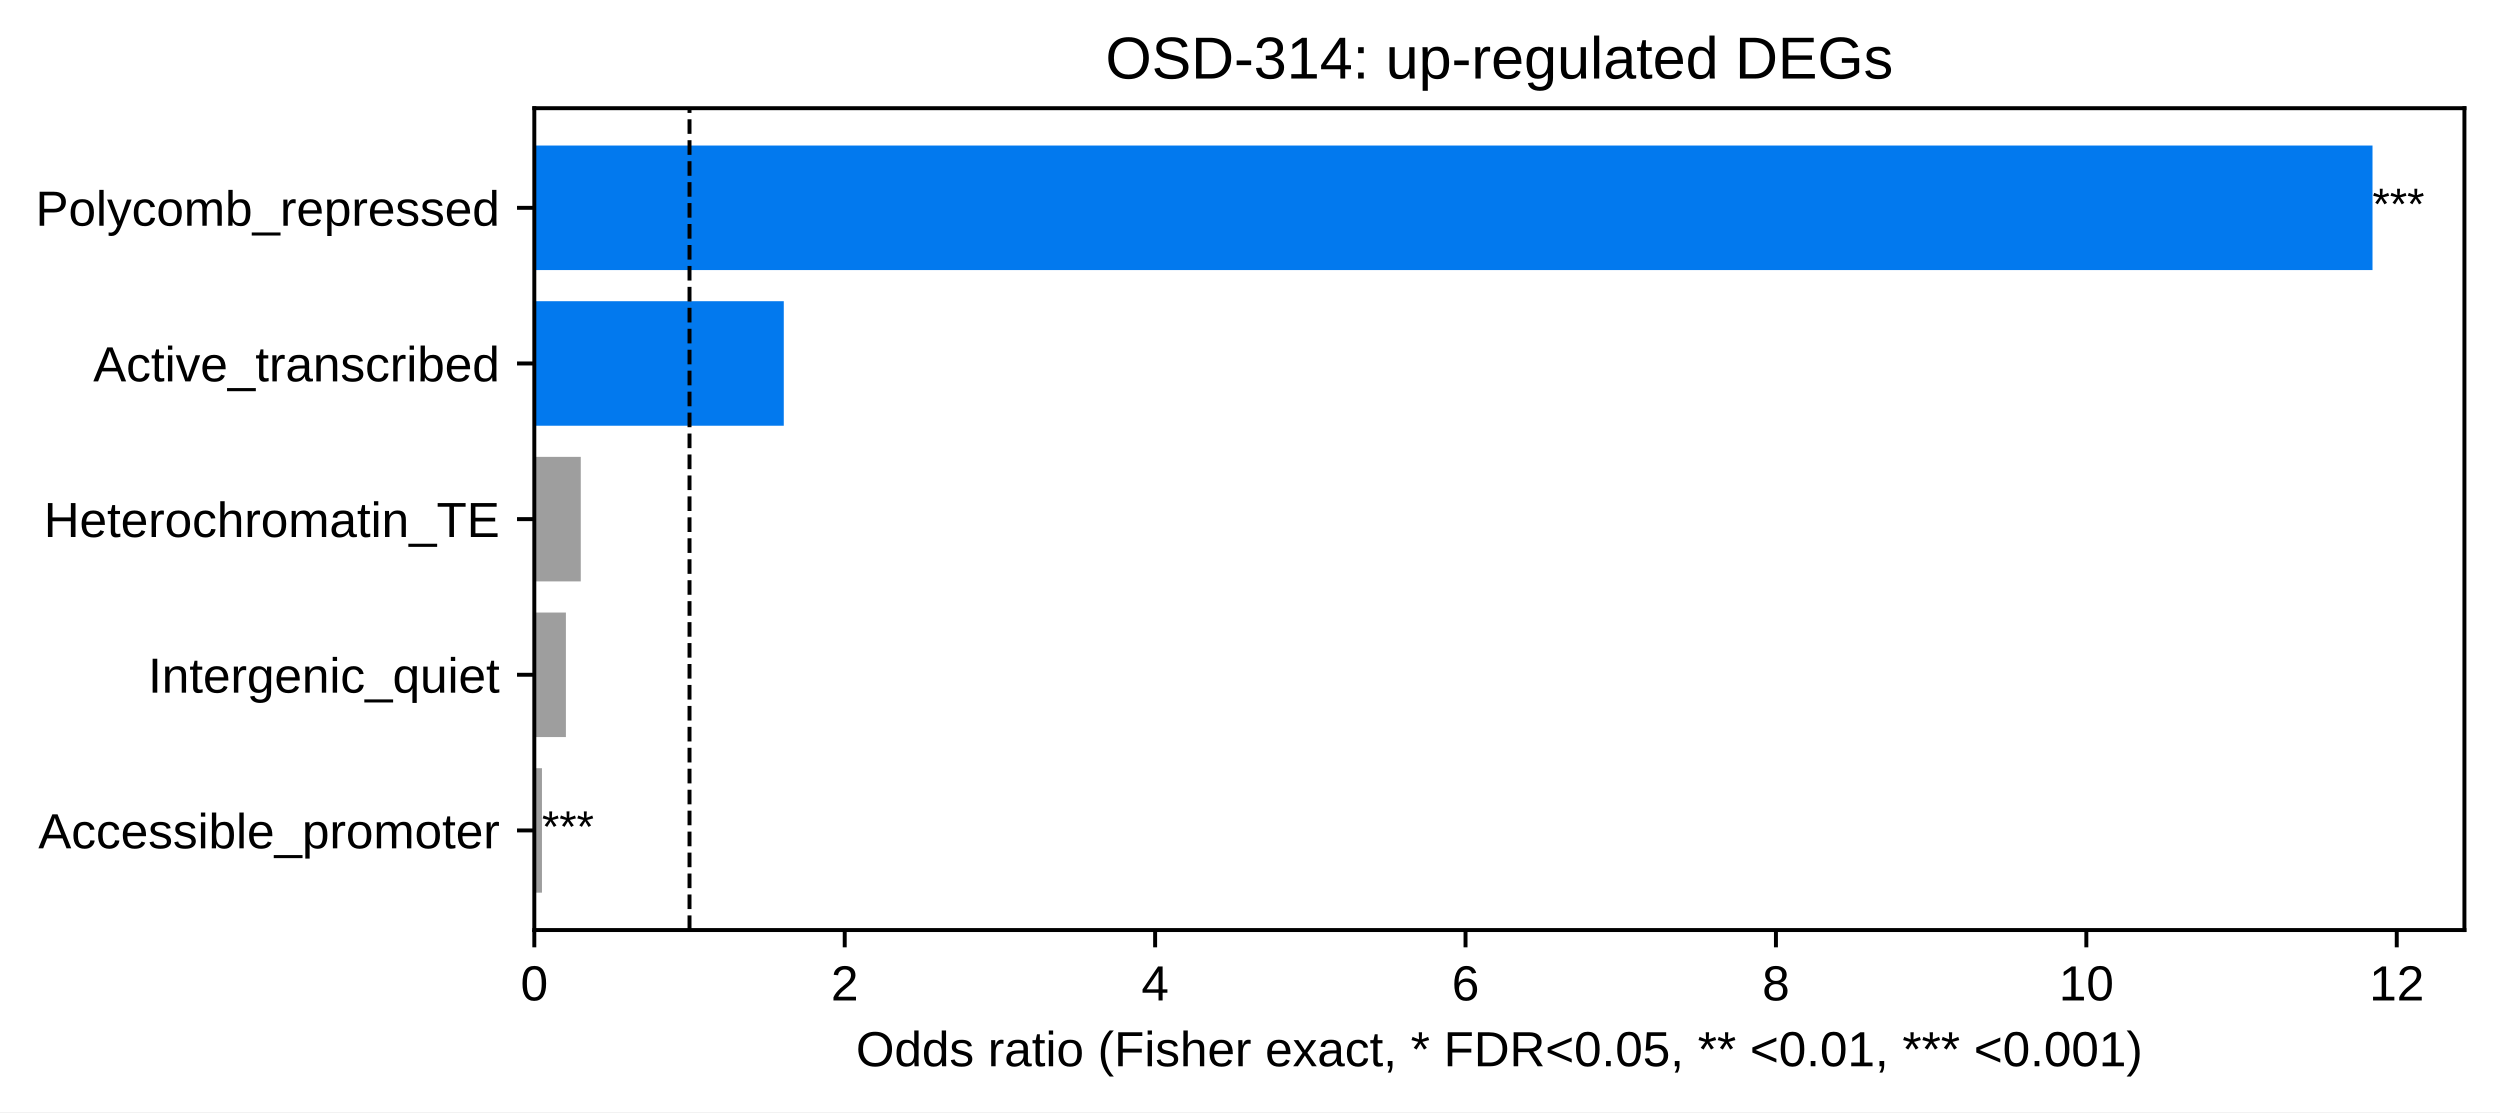
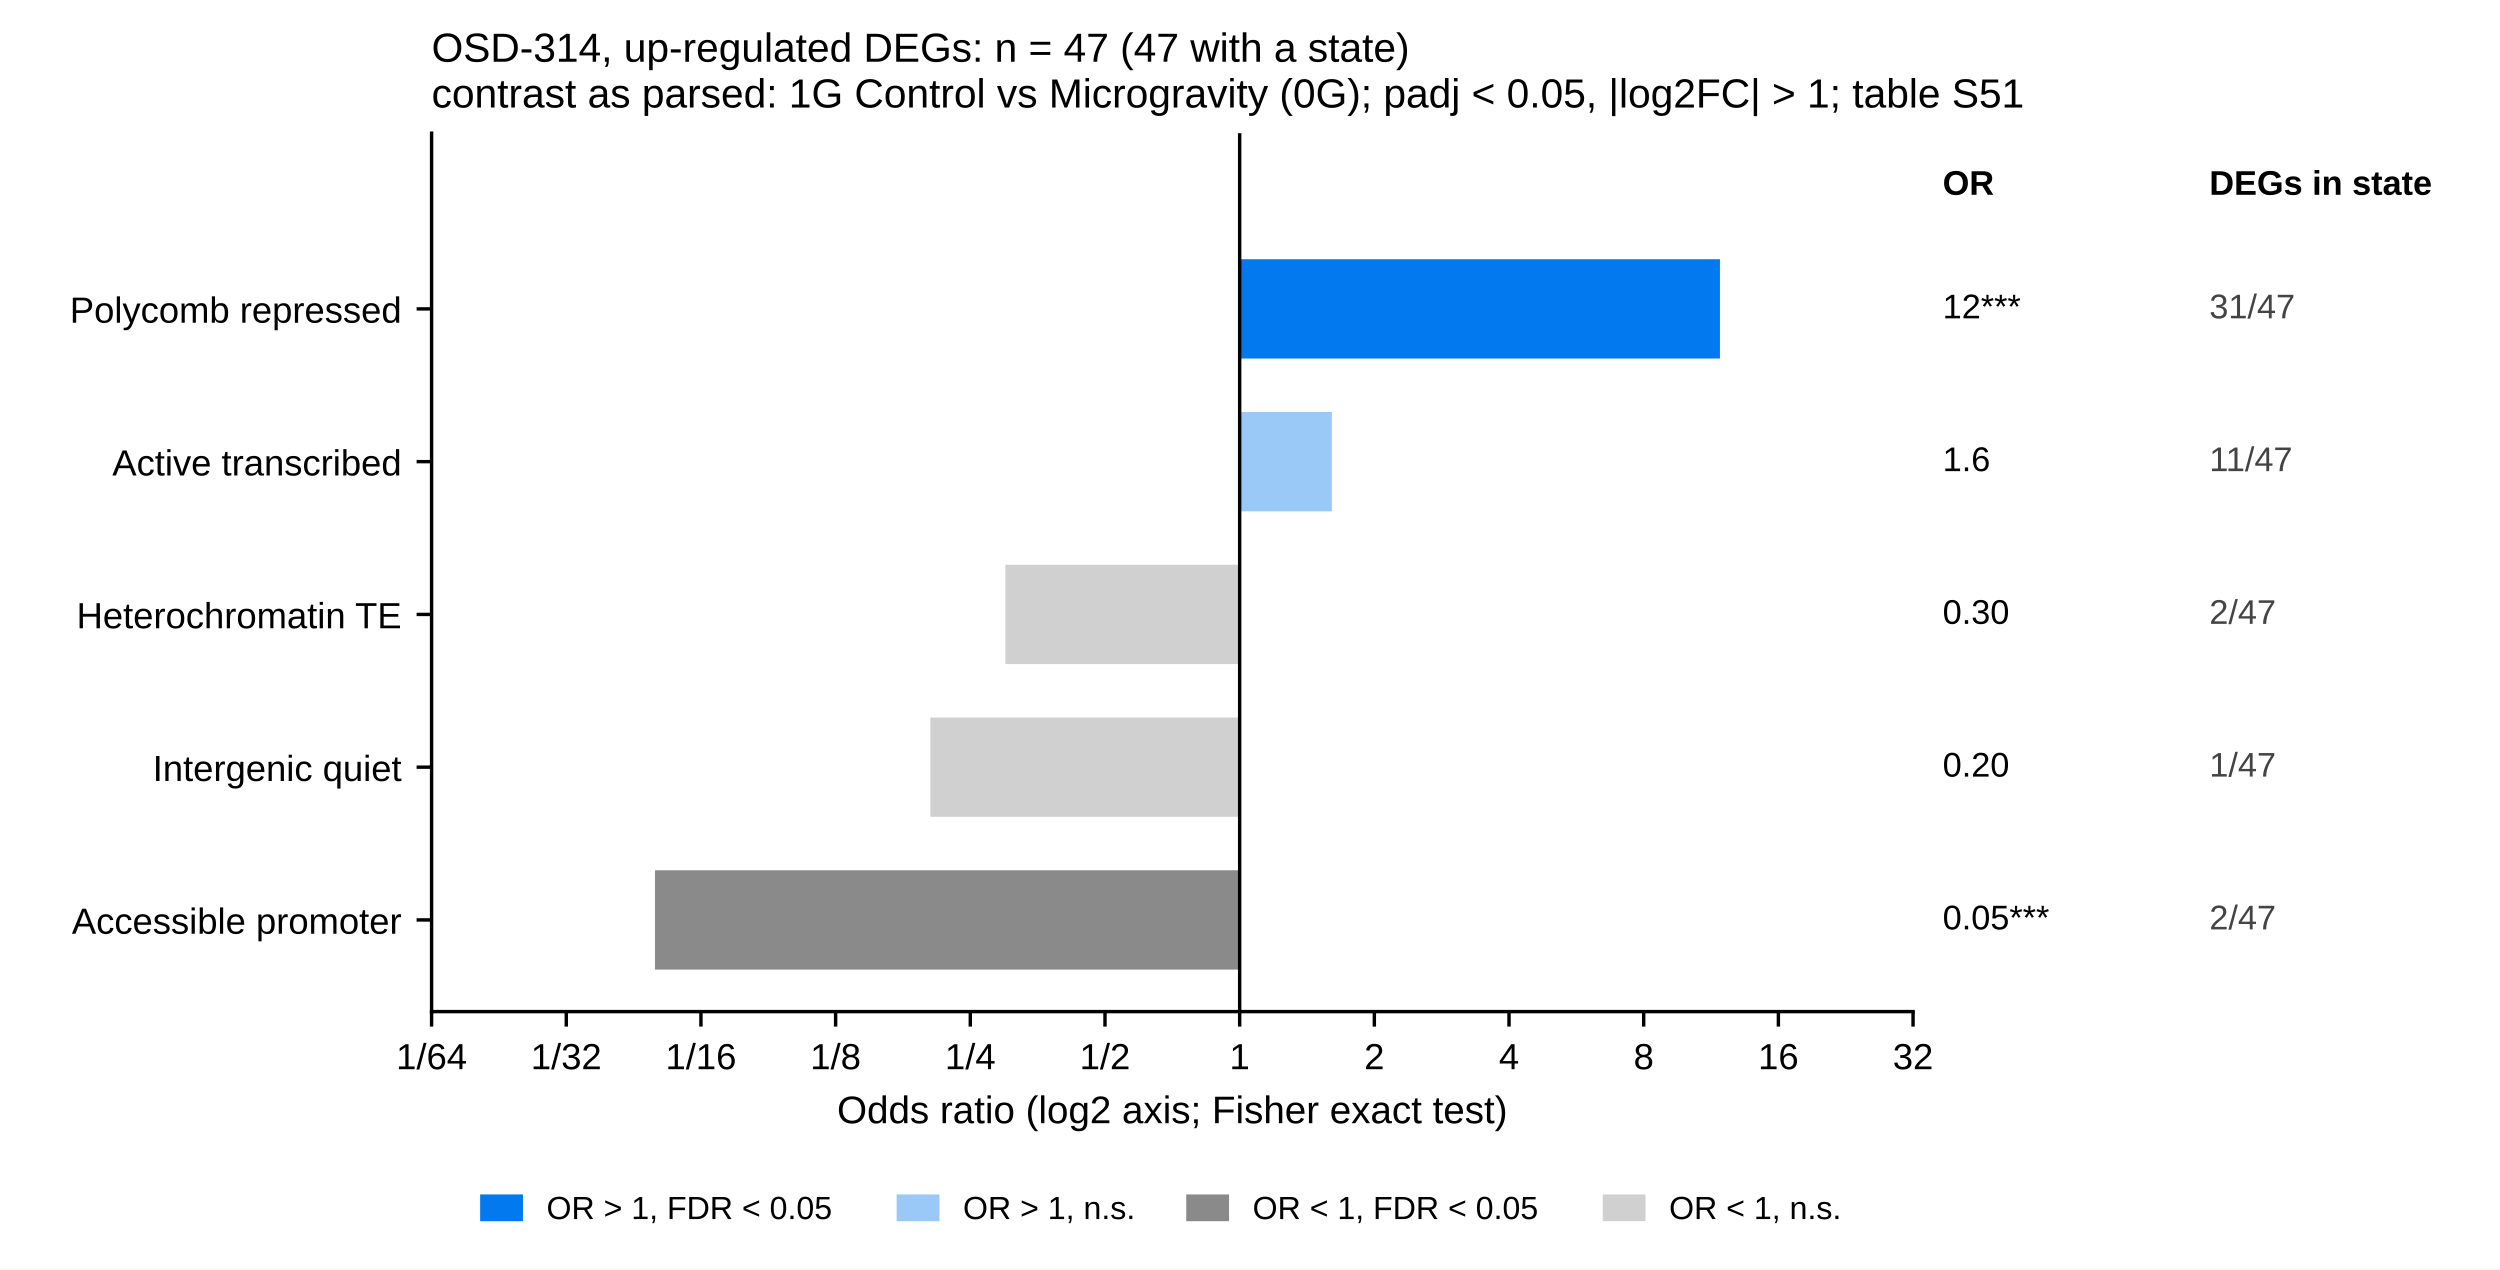
- <svg xmlns="http://www.w3.org/2000/svg" xmlns:xlink="http://www.w3.org/1999/xlink" width="505.93pt" height="225.06pt" viewBox="0 0 505.93 225.06" version="1.1">
+ <svg xmlns="http://www.w3.org/2000/svg" xmlns:xlink="http://www.w3.org/1999/xlink" width="583.814pt" height="296.443pt" viewBox="0 0 583.814 296.443" version="1.1">
  <defs>
    <style type="text/css">*{stroke-linejoin: round; stroke-linecap: butt}</style>
  </defs>
  <g id="figure_1">
    <g id="patch_1">
-       <path d="M -0 225.06  L 505.93 225.06  L 505.93 -0  L -0 -0  z " style="fill: #ffffff" />
+       <path d="M 0 296.443  L 583.814 296.443  L 583.814 0  L 0 0  z " style="fill: #ffffff" />
    </g>
    <g id="axes_1">
      <g id="patch_2">
-         <path d="M 108.13 188.216  L 498.73 188.216  L 498.73 21.896  L 108.13 21.896  z " style="fill: #ffffff" />
+         <path d="M 100.787 236.234  L 446.747 236.234  L 446.747 31.106  L 100.787 31.106  z " style="fill: #ffffff" />
      </g>
      <g id="patch_3">
-         <path d="M 108.13 180.656  L 109.679 180.656  L 109.679 155.456  L 108.13 155.456  z " clip-path="url(#pb19d972cf6)" style="fill: #9e9e9e" />
+         <path d="M 289.493 226.424  L 152.955 226.424  L 152.955 203.235  L 289.493 203.235  z " clip-path="url(#p2bd64084a2)" style="fill: #8a8a8a" />
      </g>
      <g id="patch_4">
-         <path d="M 108.13 149.156  L 114.524 149.156  L 114.524 123.956  L 108.13 123.956  z " clip-path="url(#pb19d972cf6)" style="fill: #9e9e9e" />
+         <path d="M 289.493 190.749  L 217.272 190.749  L 217.272 167.561  L 289.493 167.561  z " clip-path="url(#p2bd64084a2)" style="fill: #8a8a8a; opacity: 0.4" />
      </g>
      <g id="patch_5">
-         <path d="M 108.13 117.656  L 117.533 117.656  L 117.533 92.456  L 108.13 92.456  z " clip-path="url(#pb19d972cf6)" style="fill: #9e9e9e" />
+         <path d="M 289.493 155.075  L 234.769 155.075  L 234.769 131.887  L 289.493 131.887  z " clip-path="url(#p2bd64084a2)" style="fill: #8a8a8a; opacity: 0.4" />
      </g>
      <g id="patch_6">
-         <path d="M 108.13 86.156  L 158.615 86.156  L 158.615 60.956  L 108.13 60.956  z " clip-path="url(#pb19d972cf6)" style="fill: #0279ee" />
+         <path d="M 289.493 119.401  L 311.027 119.401  L 311.027 96.212  L 289.493 96.212  z " clip-path="url(#p2bd64084a2)" style="fill: #0279ee; opacity: 0.4" />
      </g>
      <g id="patch_7">
-         <path d="M 108.13 54.656  L 480.13 54.656  L 480.13 29.456  L 108.13 29.456  z " clip-path="url(#pb19d972cf6)" style="fill: #0279ee" />
+         <path d="M 289.493 83.726  L 401.649 83.726  L 401.649 60.538  L 289.493 60.538  z " clip-path="url(#p2bd64084a2)" style="fill: #0279ee" />
      </g>
      <g id="matplotlib.axis_1">
        <g id="xtick_1">
          <g id="line2d_1">
            <defs>
-               <path id="m9b62ebfc4a" d="M 0 0  L 0 3.5  " style="stroke: #000000; stroke-width: 0.8" />
+               <path id="m1e3ab8e22e" d="M 0 0  L 0 3.5  " style="stroke: #000000; stroke-width: 0.8" />
            </defs>
            <g>
-               <use xlink:href="#m9b62ebfc4a" x="108.13" y="188.216" style="stroke: #000000; stroke-width: 0.8" />
+               <use xlink:href="#m1e3ab8e22e" x="100.787" y="236.234" style="stroke: #000000; stroke-width: 0.8" />
            </g>
          </g>
          <g id="text_1">
-             <text style="font-size: 10px; font-family: 'Liberation Sans', 'Arimo', 'DejaVu Sans'; text-anchor: middle" x="108.13" y="202.463" transform="rotate(-0 108.1297 202.4631)">0</text>
+             <text style="font-size: 8.5px; font-family: 'Liberation Sans', 'Arimo', 'DejaVu Sans'; text-anchor: middle" x="100.787" y="249.693" transform="rotate(-0 100.7871 249.693)">1/64</text>
          </g>
        </g>
        <g id="xtick_2">
          <g id="line2d_2">
            <g>
-               <use xlink:href="#m9b62ebfc4a" x="170.947" y="188.216" style="stroke: #000000; stroke-width: 0.8" />
+               <use xlink:href="#m1e3ab8e22e" x="132.238" y="236.234" style="stroke: #000000; stroke-width: 0.8" />
            </g>
          </g>
          <g id="text_2">
-             <text style="font-size: 10px; font-family: 'Liberation Sans', 'Arimo', 'DejaVu Sans'; text-anchor: middle" x="170.947" y="202.463" transform="rotate(-0 170.9472 202.4631)">2</text>
+             <text style="font-size: 8.5px; font-family: 'Liberation Sans', 'Arimo', 'DejaVu Sans'; text-anchor: middle" x="132.238" y="249.693" transform="rotate(-0 132.238 249.693)">1/32</text>
          </g>
        </g>
        <g id="xtick_3">
          <g id="line2d_3">
            <g>
-               <use xlink:href="#m9b62ebfc4a" x="233.765" y="188.216" style="stroke: #000000; stroke-width: 0.8" />
+               <use xlink:href="#m1e3ab8e22e" x="163.689" y="236.234" style="stroke: #000000; stroke-width: 0.8" />
            </g>
          </g>
          <g id="text_3">
-             <text style="font-size: 10px; font-family: 'Liberation Sans', 'Arimo', 'DejaVu Sans'; text-anchor: middle" x="233.765" y="202.463" transform="rotate(-0 233.7647 202.4631)">4</text>
+             <text style="font-size: 8.5px; font-family: 'Liberation Sans', 'Arimo', 'DejaVu Sans'; text-anchor: middle" x="163.689" y="249.693" transform="rotate(-0 163.6889 249.693)">1/16</text>
          </g>
        </g>
        <g id="xtick_4">
          <g id="line2d_4">
            <g>
-               <use xlink:href="#m9b62ebfc4a" x="296.582" y="188.216" style="stroke: #000000; stroke-width: 0.8" />
+               <use xlink:href="#m1e3ab8e22e" x="195.14" y="236.234" style="stroke: #000000; stroke-width: 0.8" />
            </g>
          </g>
          <g id="text_4">
-             <text style="font-size: 10px; font-family: 'Liberation Sans', 'Arimo', 'DejaVu Sans'; text-anchor: middle" x="296.582" y="202.463" transform="rotate(-0 296.5822 202.4631)">6</text>
+             <text style="font-size: 8.5px; font-family: 'Liberation Sans', 'Arimo', 'DejaVu Sans'; text-anchor: middle" x="195.14" y="249.693" transform="rotate(-0 195.1398 249.693)">1/8</text>
          </g>
        </g>
        <g id="xtick_5">
          <g id="line2d_5">
            <g>
-               <use xlink:href="#m9b62ebfc4a" x="359.4" y="188.216" style="stroke: #000000; stroke-width: 0.8" />
+               <use xlink:href="#m1e3ab8e22e" x="226.591" y="236.234" style="stroke: #000000; stroke-width: 0.8" />
            </g>
          </g>
          <g id="text_5">
-             <text style="font-size: 10px; font-family: 'Liberation Sans', 'Arimo', 'DejaVu Sans'; text-anchor: middle" x="359.4" y="202.463" transform="rotate(-0 359.3997 202.4631)">8</text>
+             <text style="font-size: 8.5px; font-family: 'Liberation Sans', 'Arimo', 'DejaVu Sans'; text-anchor: middle" x="226.591" y="249.693" transform="rotate(-0 226.5907 249.693)">1/4</text>
          </g>
        </g>
        <g id="xtick_6">
          <g id="line2d_6">
            <g>
-               <use xlink:href="#m9b62ebfc4a" x="422.217" y="188.216" style="stroke: #000000; stroke-width: 0.8" />
+               <use xlink:href="#m1e3ab8e22e" x="258.042" y="236.234" style="stroke: #000000; stroke-width: 0.8" />
            </g>
          </g>
          <g id="text_6">
-             <text style="font-size: 10px; font-family: 'Liberation Sans', 'Arimo', 'DejaVu Sans'; text-anchor: middle" x="422.217" y="202.463" transform="rotate(-0 422.2171 202.4631)">10</text>
+             <text style="font-size: 8.5px; font-family: 'Liberation Sans', 'Arimo', 'DejaVu Sans'; text-anchor: middle" x="258.042" y="249.693" transform="rotate(-0 258.0417 249.693)">1/2</text>
          </g>
        </g>
        <g id="xtick_7">
          <g id="line2d_7">
            <g>
-               <use xlink:href="#m9b62ebfc4a" x="485.035" y="188.216" style="stroke: #000000; stroke-width: 0.8" />
+               <use xlink:href="#m1e3ab8e22e" x="289.493" y="236.234" style="stroke: #000000; stroke-width: 0.8" />
            </g>
          </g>
          <g id="text_7">
-             <text style="font-size: 10px; font-family: 'Liberation Sans', 'Arimo', 'DejaVu Sans'; text-anchor: middle" x="485.035" y="202.463" transform="rotate(-0 485.0346 202.4631)">12</text>
-           </g>
-         </g>
-         <g id="text_8">
-           <text style="font-size: 10px; font-family: 'Liberation Sans', 'Arimo', 'DejaVu Sans'; text-anchor: middle" x="303.43" y="215.785" transform="rotate(-0 303.4297 215.785)">Odds ratio (Fisher exact, * FDR&lt;0.05, ** &lt;0.01, *** &lt;0.001)</text>
+             <text style="font-size: 8.5px; font-family: 'Liberation Sans', 'Arimo', 'DejaVu Sans'; text-anchor: middle" x="289.493" y="249.693" transform="rotate(-0 289.4926 249.693)">1</text>
+           </g>
+         </g>
+         <g id="xtick_8">
+           <g id="line2d_8">
+             <g>
+               <use xlink:href="#m1e3ab8e22e" x="320.943" y="236.234" style="stroke: #000000; stroke-width: 0.8" />
+             </g>
+           </g>
+           <g id="text_8">
+             <text style="font-size: 8.5px; font-family: 'Liberation Sans', 'Arimo', 'DejaVu Sans'; text-anchor: middle" x="320.943" y="249.693" transform="rotate(-0 320.9435 249.693)">2</text>
+           </g>
+         </g>
+         <g id="xtick_9">
+           <g id="line2d_9">
+             <g>
+               <use xlink:href="#m1e3ab8e22e" x="352.394" y="236.234" style="stroke: #000000; stroke-width: 0.8" />
+             </g>
+           </g>
+           <g id="text_9">
+             <text style="font-size: 8.5px; font-family: 'Liberation Sans', 'Arimo', 'DejaVu Sans'; text-anchor: middle" x="352.394" y="249.693" transform="rotate(-0 352.3944 249.693)">4</text>
+           </g>
+         </g>
+         <g id="xtick_10">
+           <g id="line2d_10">
+             <g>
+               <use xlink:href="#m1e3ab8e22e" x="383.845" y="236.234" style="stroke: #000000; stroke-width: 0.8" />
+             </g>
+           </g>
+           <g id="text_10">
+             <text style="font-size: 8.5px; font-family: 'Liberation Sans', 'Arimo', 'DejaVu Sans'; text-anchor: middle" x="383.845" y="249.693" transform="rotate(-0 383.8453 249.693)">8</text>
+           </g>
+         </g>
+         <g id="xtick_11">
+           <g id="line2d_11">
+             <g>
+               <use xlink:href="#m1e3ab8e22e" x="415.296" y="236.234" style="stroke: #000000; stroke-width: 0.8" />
+             </g>
+           </g>
+           <g id="text_11">
+             <text style="font-size: 8.5px; font-family: 'Liberation Sans', 'Arimo', 'DejaVu Sans'; text-anchor: middle" x="415.296" y="249.693" transform="rotate(-0 415.2962 249.693)">16</text>
+           </g>
+         </g>
+         <g id="xtick_12">
+           <g id="line2d_12">
+             <g>
+               <use xlink:href="#m1e3ab8e22e" x="446.747" y="236.234" style="stroke: #000000; stroke-width: 0.8" />
+             </g>
+           </g>
+           <g id="text_12">
+             <text style="font-size: 8.5px; font-family: 'Liberation Sans', 'Arimo', 'DejaVu Sans'; text-anchor: middle" x="446.747" y="249.693" transform="rotate(-0 446.7471 249.693)">32</text>
+           </g>
+         </g>
+         <g id="text_13">
+           <text style="font-size: 9px; font-family: 'Liberation Sans', 'Arimo', 'DejaVu Sans'; text-anchor: middle" x="273.767" y="262.299" transform="rotate(-0 273.7671 262.2993)">Odds ratio (log2 axis; Fisher exact test)</text>
        </g>
      </g>
      <g id="matplotlib.axis_2">
        <g id="ytick_1">
-           <g id="line2d_8">
+           <g id="line2d_13">
            <defs>
-               <path id="mf461883fee" d="M 0 0  L -3.5 0  " style="stroke: #000000; stroke-width: 0.8" />
+               <path id="mc01cd186eb" d="M 0 0  L -3.5 0  " style="stroke: #000000; stroke-width: 0.8" />
            </defs>
            <g>
-               <use xlink:href="#mf461883fee" x="108.13" y="168.056" style="stroke: #000000; stroke-width: 0.8" />
-             </g>
-           </g>
-           <g id="text_9">
-             <text style="font-size: 10px; font-family: 'Liberation Sans', 'Arimo', 'DejaVu Sans'; text-anchor: end" x="101.13" y="171.68" transform="rotate(-0 101.1297 171.6797)">Accessible_promoter</text>
+               <use xlink:href="#mc01cd186eb" x="100.787" y="214.83" style="stroke: #000000; stroke-width: 0.8" />
+             </g>
+           </g>
+           <g id="text_14">
+             <text style="font-size: 8.5px; font-family: 'Liberation Sans', 'Arimo', 'DejaVu Sans'; text-anchor: end" x="93.787" y="218.059" transform="rotate(-0 93.78711 218.059)">Accessible promoter</text>
          </g>
        </g>
        <g id="ytick_2">
-           <g id="line2d_9">
-             <g>
-               <use xlink:href="#mf461883fee" x="108.13" y="136.556" style="stroke: #000000; stroke-width: 0.8" />
-             </g>
-           </g>
-           <g id="text_10">
-             <text style="font-size: 10px; font-family: 'Liberation Sans', 'Arimo', 'DejaVu Sans'; text-anchor: end" x="101.13" y="140.18" transform="rotate(-0 101.1297 140.1797)">Intergenic_quiet</text>
+           <g id="line2d_14">
+             <g>
+               <use xlink:href="#mc01cd186eb" x="100.787" y="179.155" style="stroke: #000000; stroke-width: 0.8" />
+             </g>
+           </g>
+           <g id="text_15">
+             <text style="font-size: 8.5px; font-family: 'Liberation Sans', 'Arimo', 'DejaVu Sans'; text-anchor: end" x="93.787" y="182.385" transform="rotate(-0 93.78711 182.3846)">Intergenic quiet</text>
          </g>
        </g>
        <g id="ytick_3">
-           <g id="line2d_10">
-             <g>
-               <use xlink:href="#mf461883fee" x="108.13" y="105.056" style="stroke: #000000; stroke-width: 0.8" />
-             </g>
-           </g>
-           <g id="text_11">
-             <text style="font-size: 10px; font-family: 'Liberation Sans', 'Arimo', 'DejaVu Sans'; text-anchor: end" x="101.13" y="108.68" transform="rotate(-0 101.1297 108.6797)">Heterochromatin_TE</text>
+           <g id="line2d_15">
+             <g>
+               <use xlink:href="#mc01cd186eb" x="100.787" y="143.481" style="stroke: #000000; stroke-width: 0.8" />
+             </g>
+           </g>
+           <g id="text_16">
+             <text style="font-size: 8.5px; font-family: 'Liberation Sans', 'Arimo', 'DejaVu Sans'; text-anchor: end" x="93.787" y="146.71" transform="rotate(-0 93.78711 146.7101)">Heterochromatin TE</text>
          </g>
        </g>
        <g id="ytick_4">
-           <g id="line2d_11">
-             <g>
-               <use xlink:href="#mf461883fee" x="108.13" y="73.556" style="stroke: #000000; stroke-width: 0.8" />
-             </g>
-           </g>
-           <g id="text_12">
-             <text style="font-size: 10px; font-family: 'Liberation Sans', 'Arimo', 'DejaVu Sans'; text-anchor: end" x="101.13" y="77.18" transform="rotate(-0 101.1297 77.17969)">Active_transcribed</text>
+           <g id="line2d_16">
+             <g>
+               <use xlink:href="#mc01cd186eb" x="100.787" y="107.806" style="stroke: #000000; stroke-width: 0.8" />
+             </g>
+           </g>
+           <g id="text_17">
+             <text style="font-size: 8.5px; font-family: 'Liberation Sans', 'Arimo', 'DejaVu Sans'; text-anchor: end" x="93.787" y="111.036" transform="rotate(-0 93.78711 111.0357)">Active transcribed</text>
          </g>
        </g>
        <g id="ytick_5">
-           <g id="line2d_12">
-             <g>
-               <use xlink:href="#mf461883fee" x="108.13" y="42.056" style="stroke: #000000; stroke-width: 0.8" />
-             </g>
-           </g>
-           <g id="text_13">
-             <text style="font-size: 10px; font-family: 'Liberation Sans', 'Arimo', 'DejaVu Sans'; text-anchor: end" x="101.13" y="45.68" transform="rotate(-0 101.1297 45.67969)">Polycomb_repressed</text>
-           </g>
-         </g>
-       </g>
-       <g id="line2d_13">
-         <path d="M 139.538 188.216  L 139.538 21.896  " clip-path="url(#pb19d972cf6)" style="fill: none; stroke-dasharray: 2.96,1.28; stroke-dashoffset: 0; stroke: #000000; stroke-width: 0.8" />
+           <g id="line2d_17">
+             <g>
+               <use xlink:href="#mc01cd186eb" x="100.787" y="72.132" style="stroke: #000000; stroke-width: 0.8" />
+             </g>
+           </g>
+           <g id="text_18">
+             <text style="font-size: 8.5px; font-family: 'Liberation Sans', 'Arimo', 'DejaVu Sans'; text-anchor: end" x="93.787" y="75.361" transform="rotate(-0 93.78711 75.36125)">Polycomb repressed</text>
+           </g>
+         </g>
+       </g>
+       <g id="line2d_18">
+         <path d="M 289.493 236.234  L 289.493 31.106  " clip-path="url(#p2bd64084a2)" style="fill: none; stroke: #000000; stroke-width: 0.8; stroke-linecap: square" />
      </g>
      <g id="patch_8">
-         <path d="M 108.13 188.216  L 108.13 21.896  " style="fill: none; stroke: #000000; stroke-width: 0.8; stroke-linejoin: miter; stroke-linecap: square" />
+         <path d="M 100.787 236.234  L 100.787 31.106  " style="fill: none; stroke: #000000; stroke-width: 0.8; stroke-linejoin: miter; stroke-linecap: square" />
      </g>
      <g id="patch_9">
-         <path d="M 498.73 188.216  L 498.73 21.896  " style="fill: none; stroke: #000000; stroke-width: 0.8; stroke-linejoin: miter; stroke-linecap: square" />
-       </g>
-       <g id="patch_10">
-         <path d="M 108.13 188.216  L 498.73 188.216  " style="fill: none; stroke: #000000; stroke-width: 0.8; stroke-linejoin: miter; stroke-linecap: square" />
-       </g>
-       <g id="patch_11">
-         <path d="M 108.13 21.896  L 498.73 21.896  " style="fill: none; stroke: #000000; stroke-width: 0.8; stroke-linejoin: miter; stroke-linecap: square" />
-       </g>
-       <g id="text_14">
-         <text style="font-size: 9px; font-family: 'Liberation Sans', 'Arimo', 'DejaVu Sans'; text-anchor: start" x="109.679" y="170.384" transform="rotate(-0 109.6792 170.3836)"> ***</text>
-       </g>
-       <g id="text_15">
-         <text style="font-size: 9px; font-family: 'Liberation Sans', 'Arimo', 'DejaVu Sans'; text-anchor: start" x="480.13" y="44.384" transform="rotate(-0 480.1297 44.38359)"> ***</text>
-       </g>
-       <g id="text_16">
-         <text style="font-size: 12px; font-family: 'Liberation Sans', 'Arimo', 'DejaVu Sans'; text-anchor: middle" x="303.43" y="15.896" transform="rotate(-0 303.4297 15.89625)">OSD-314: up-regulated DEGs</text>
+         <path d="M 100.787 236.234  L 446.747 236.234  " style="fill: none; stroke: #000000; stroke-width: 0.8; stroke-linejoin: miter; stroke-linecap: square" />
+       </g>
+       <g id="text_19">
+         <text style="font-size: 8px; font-family: 'Liberation Sans', 'Arimo', 'DejaVu Sans'; text-anchor: start" x="453.666" y="217.037" transform="rotate(-0 453.6663 217.0372)">0.05***</text>
+       </g>
+       <g id="text_20">
+         <text style="font-size: 8px; font-family: 'Liberation Sans', 'Arimo', 'DejaVu Sans'; text-anchor: start; fill: #444444" x="515.939" y="217.037" transform="rotate(-0 515.9391 217.0372)">2/47</text>
+       </g>
+       <g id="text_21">
+         <text style="font-size: 8px; font-family: 'Liberation Sans', 'Arimo', 'DejaVu Sans'; text-anchor: start" x="453.666" y="181.363" transform="rotate(-0 453.6663 181.3627)">0.20</text>
+       </g>
+       <g id="text_22">
+         <text style="font-size: 8px; font-family: 'Liberation Sans', 'Arimo', 'DejaVu Sans'; text-anchor: start; fill: #444444" x="515.939" y="181.363" transform="rotate(-0 515.9391 181.3627)">1/47</text>
+       </g>
+       <g id="text_23">
+         <text style="font-size: 8px; font-family: 'Liberation Sans', 'Arimo', 'DejaVu Sans'; text-anchor: start" x="453.666" y="145.688" transform="rotate(-0 453.6663 145.6883)">0.30</text>
+       </g>
+       <g id="text_24">
+         <text style="font-size: 8px; font-family: 'Liberation Sans', 'Arimo', 'DejaVu Sans'; text-anchor: start; fill: #444444" x="515.939" y="145.688" transform="rotate(-0 515.9391 145.6883)">2/47</text>
+       </g>
+       <g id="text_25">
+         <text style="font-size: 8px; font-family: 'Liberation Sans', 'Arimo', 'DejaVu Sans'; text-anchor: start" x="453.666" y="110.014" transform="rotate(-0 453.6663 110.0138)">1.6</text>
+       </g>
+       <g id="text_26">
+         <text style="font-size: 8px; font-family: 'Liberation Sans', 'Arimo', 'DejaVu Sans'; text-anchor: start; fill: #444444" x="515.939" y="110.014" transform="rotate(-0 515.9391 110.0138)">11/47</text>
+       </g>
+       <g id="text_27">
+         <text style="font-size: 8px; font-family: 'Liberation Sans', 'Arimo', 'DejaVu Sans'; text-anchor: start" x="453.666" y="74.339" transform="rotate(-0 453.6663 74.33941)">12***</text>
+       </g>
+       <g id="text_28">
+         <text style="font-size: 8px; font-family: 'Liberation Sans', 'Arimo', 'DejaVu Sans'; text-anchor: start; fill: #444444" x="515.939" y="74.339" transform="rotate(-0 515.9391 74.33941)">31/47</text>
+       </g>
+       <g id="text_29">
+         <text style="font-weight: 700; font-size: 8px; font-family: 'Liberation Sans', 'Arimo', 'DejaVu Sans'; text-anchor: start" x="453.666" y="45.496" transform="rotate(-0 453.6663 45.49606)">OR</text>
+       </g>
+       <g id="text_30">
+         <text style="font-weight: 700; font-size: 8px; font-family: 'Liberation Sans', 'Arimo', 'DejaVu Sans'; text-anchor: start" x="515.939" y="45.496" transform="rotate(-0 515.9391 45.49606)">DEGs in state</text>
+       </g>
+       <g id="text_31">
+         <text style="font-size: 9.5px; font-family: 'Liberation Sans', 'Arimo', 'DejaVu Sans'" transform="translate(100.7871 14.41852)">OSD-314, up-regulated DEGs: n = 47 (47 with a state)</text>
+         <text style="font-size: 9.5px; font-family: 'Liberation Sans', 'Arimo', 'DejaVu Sans'" transform="translate(100.7871 25.10631)">contrast as parsed: 1G Control vs Microgravity (0G); padj &lt; 0.05, |log2FC| &gt; 1; table S51</text>
+       </g>
+       <g id="legend_1">
+         <g id="patch_10">
+           <path d="M 112.626 284.683  L 121.626 284.683  L 121.626 279.433  L 112.626 279.433  z " style="fill: #0279ee; stroke: #0279ee; stroke-linejoin: miter" />
+         </g>
+         <g id="text_32">
+           <text style="font-size: 7.5px; font-family: 'Liberation Sans', 'Arimo', 'DejaVu Sans'; text-anchor: start" x="127.626" y="284.683" transform="rotate(-0 127.6261 284.6831)">OR &gt; 1, FDR &lt; 0.05</text>
+         </g>
+         <g id="patch_11">
+           <path d="M 209.884 284.683  L 218.884 284.683  L 218.884 279.433  L 209.884 279.433  z " style="fill: #0279ee; opacity: 0.4; stroke: #0279ee; stroke-linejoin: miter" />
+         </g>
+         <g id="text_33">
+           <text style="font-size: 7.5px; font-family: 'Liberation Sans', 'Arimo', 'DejaVu Sans'; text-anchor: start" x="224.884" y="284.683" transform="rotate(-0 224.8835 284.6831)">OR &gt; 1, n.s.</text>
+         </g>
+         <g id="patch_12">
+           <path d="M 277.517 284.683  L 286.517 284.683  L 286.517 279.433  L 277.517 279.433  z " style="fill: #8a8a8a; stroke: #8a8a8a; stroke-linejoin: miter" />
+         </g>
+         <g id="text_34">
+           <text style="font-size: 7.5px; font-family: 'Liberation Sans', 'Arimo', 'DejaVu Sans'; text-anchor: start" x="292.517" y="284.683" transform="rotate(-0 292.5171 284.6831)">OR &lt; 1, FDR &lt; 0.05</text>
+         </g>
+         <g id="patch_13">
+           <path d="M 374.775 284.683  L 383.775 284.683  L 383.775 279.433  L 374.775 279.433  z " style="fill: #8a8a8a; opacity: 0.4; stroke: #8a8a8a; stroke-linejoin: miter" />
+         </g>
+         <g id="text_35">
+           <text style="font-size: 7.5px; font-family: 'Liberation Sans', 'Arimo', 'DejaVu Sans'; text-anchor: start" x="389.775" y="284.683" transform="rotate(-0 389.7745 284.6831)">OR &lt; 1, n.s.</text>
+         </g>
      </g>
    </g>
  </g>
  <defs>
-     <clipPath id="pb19d972cf6">
-       <rect x="108.13" y="21.896" width="390.6" height="166.32" />
+     <clipPath id="p2bd64084a2">
+       <rect x="100.787" y="31.106" width="345.96" height="205.128" />
    </clipPath>
  </defs>
</svg>
